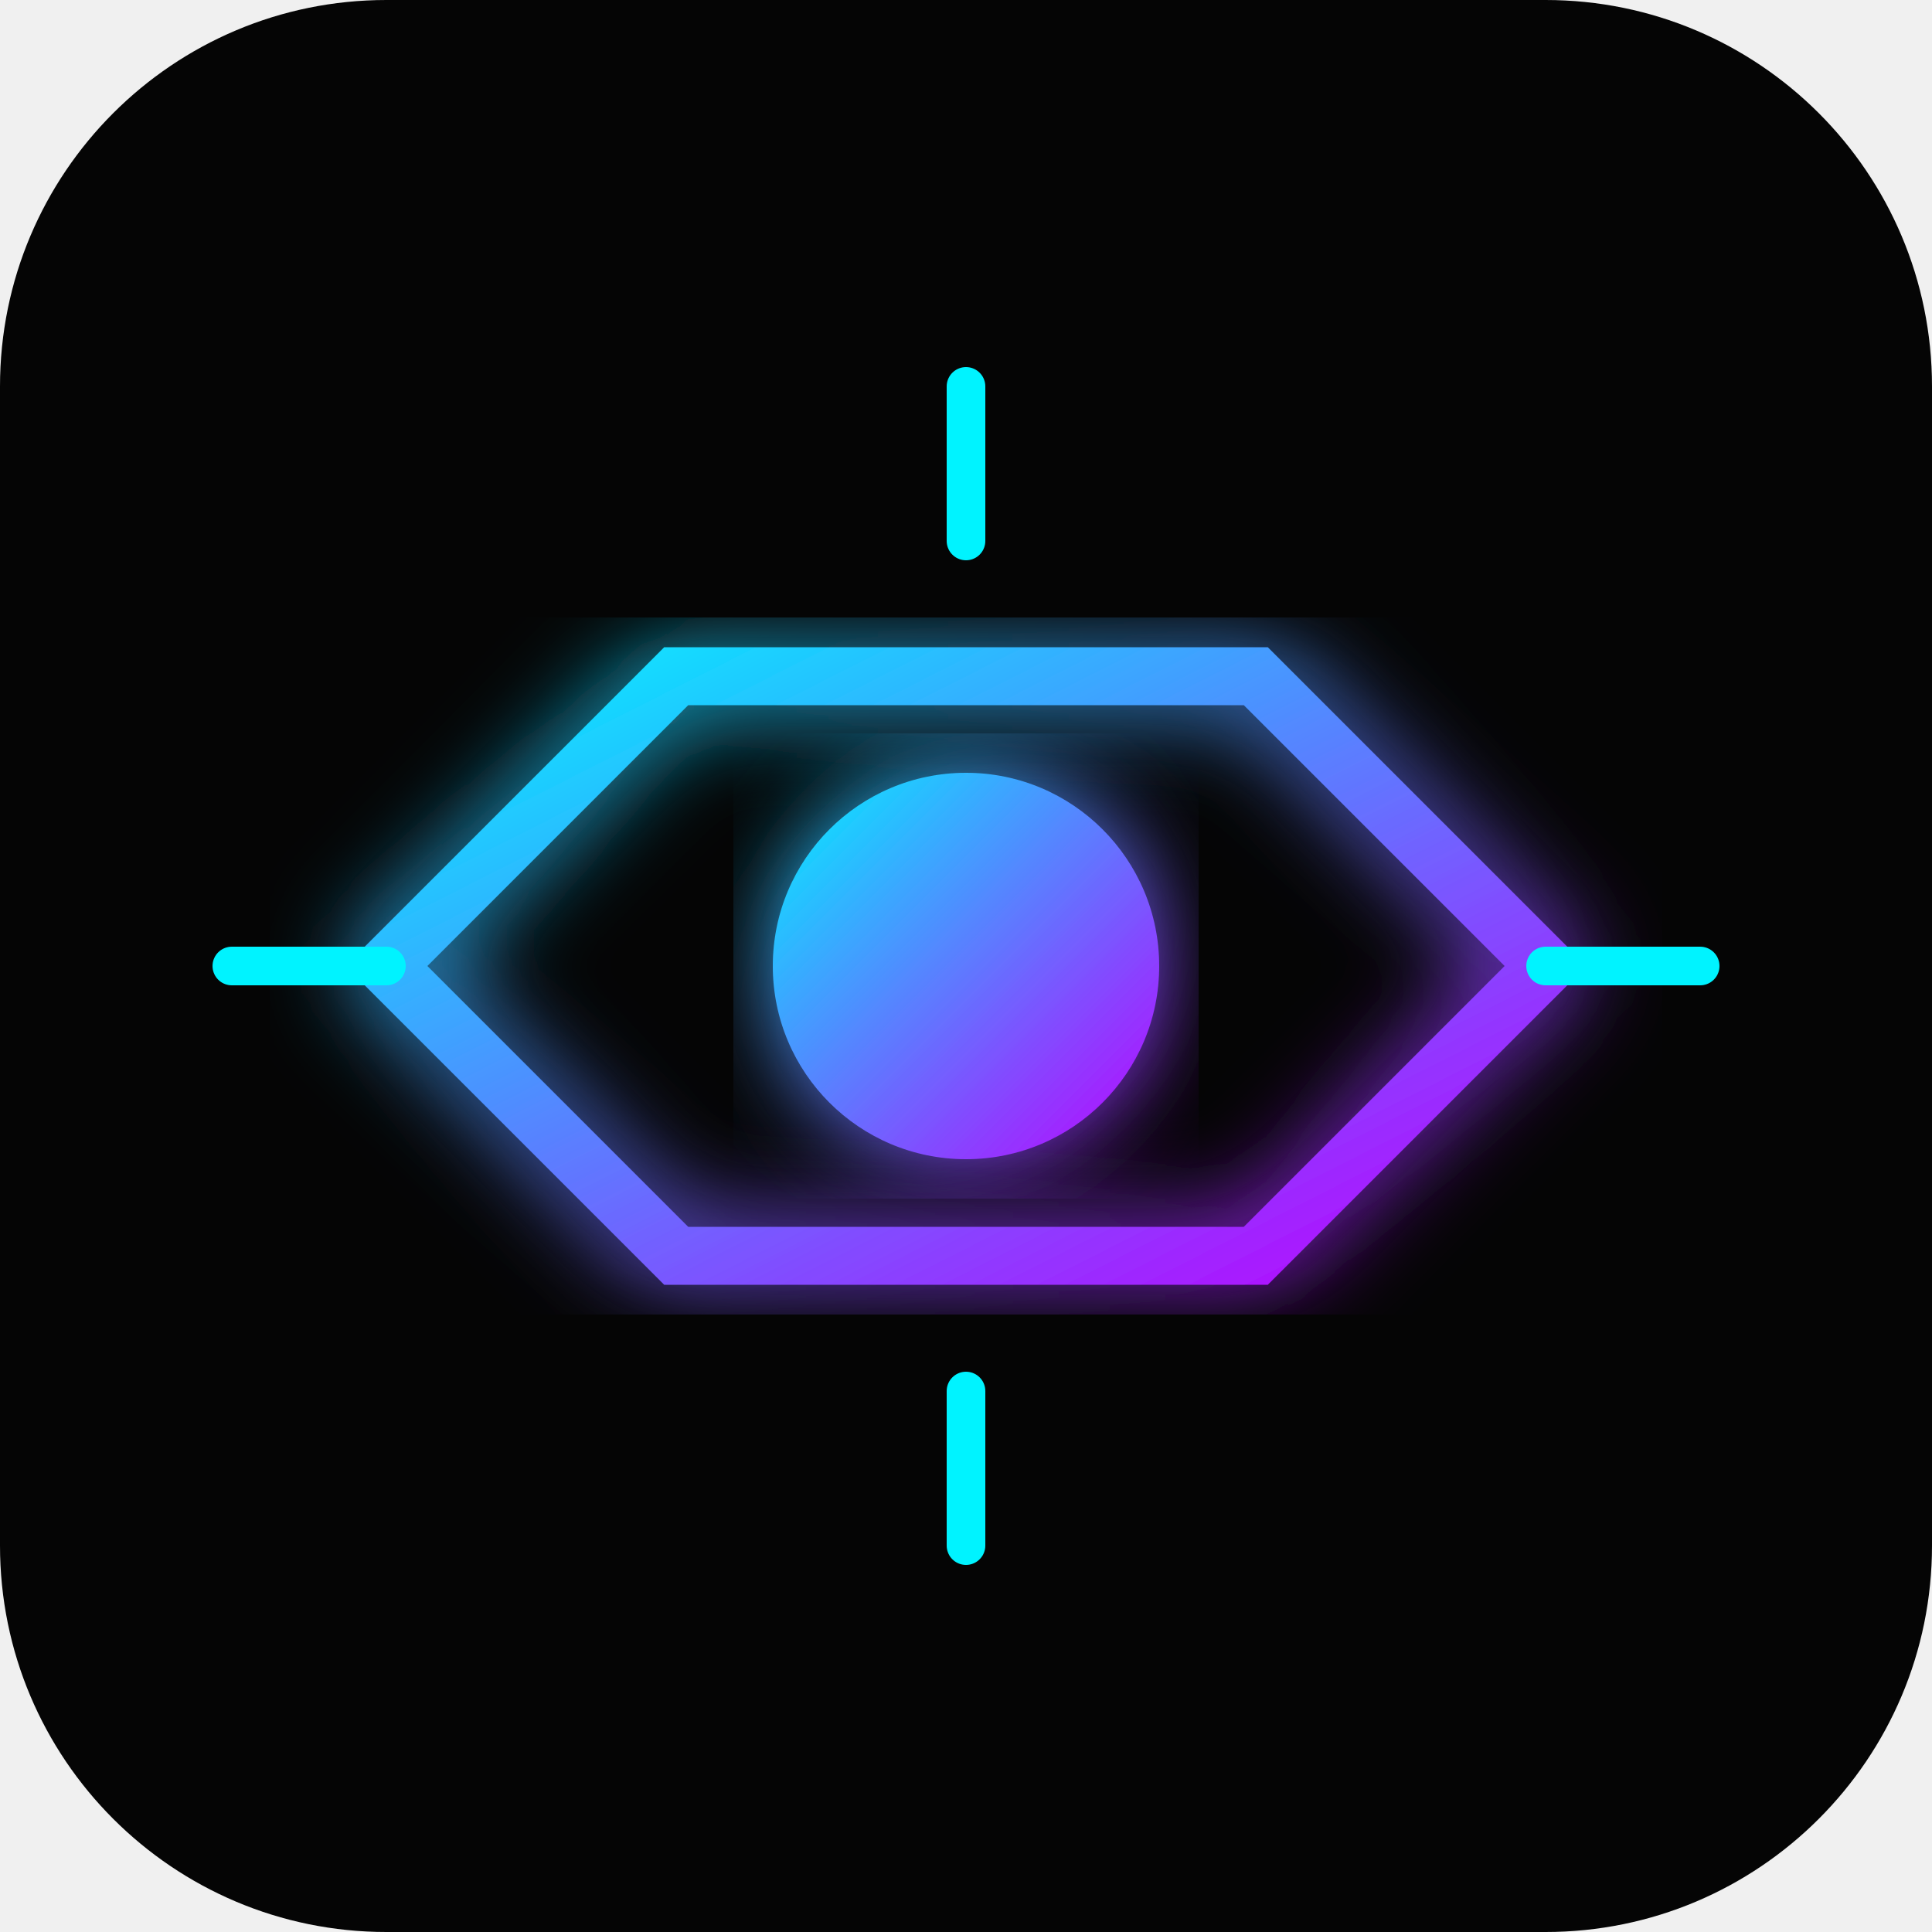
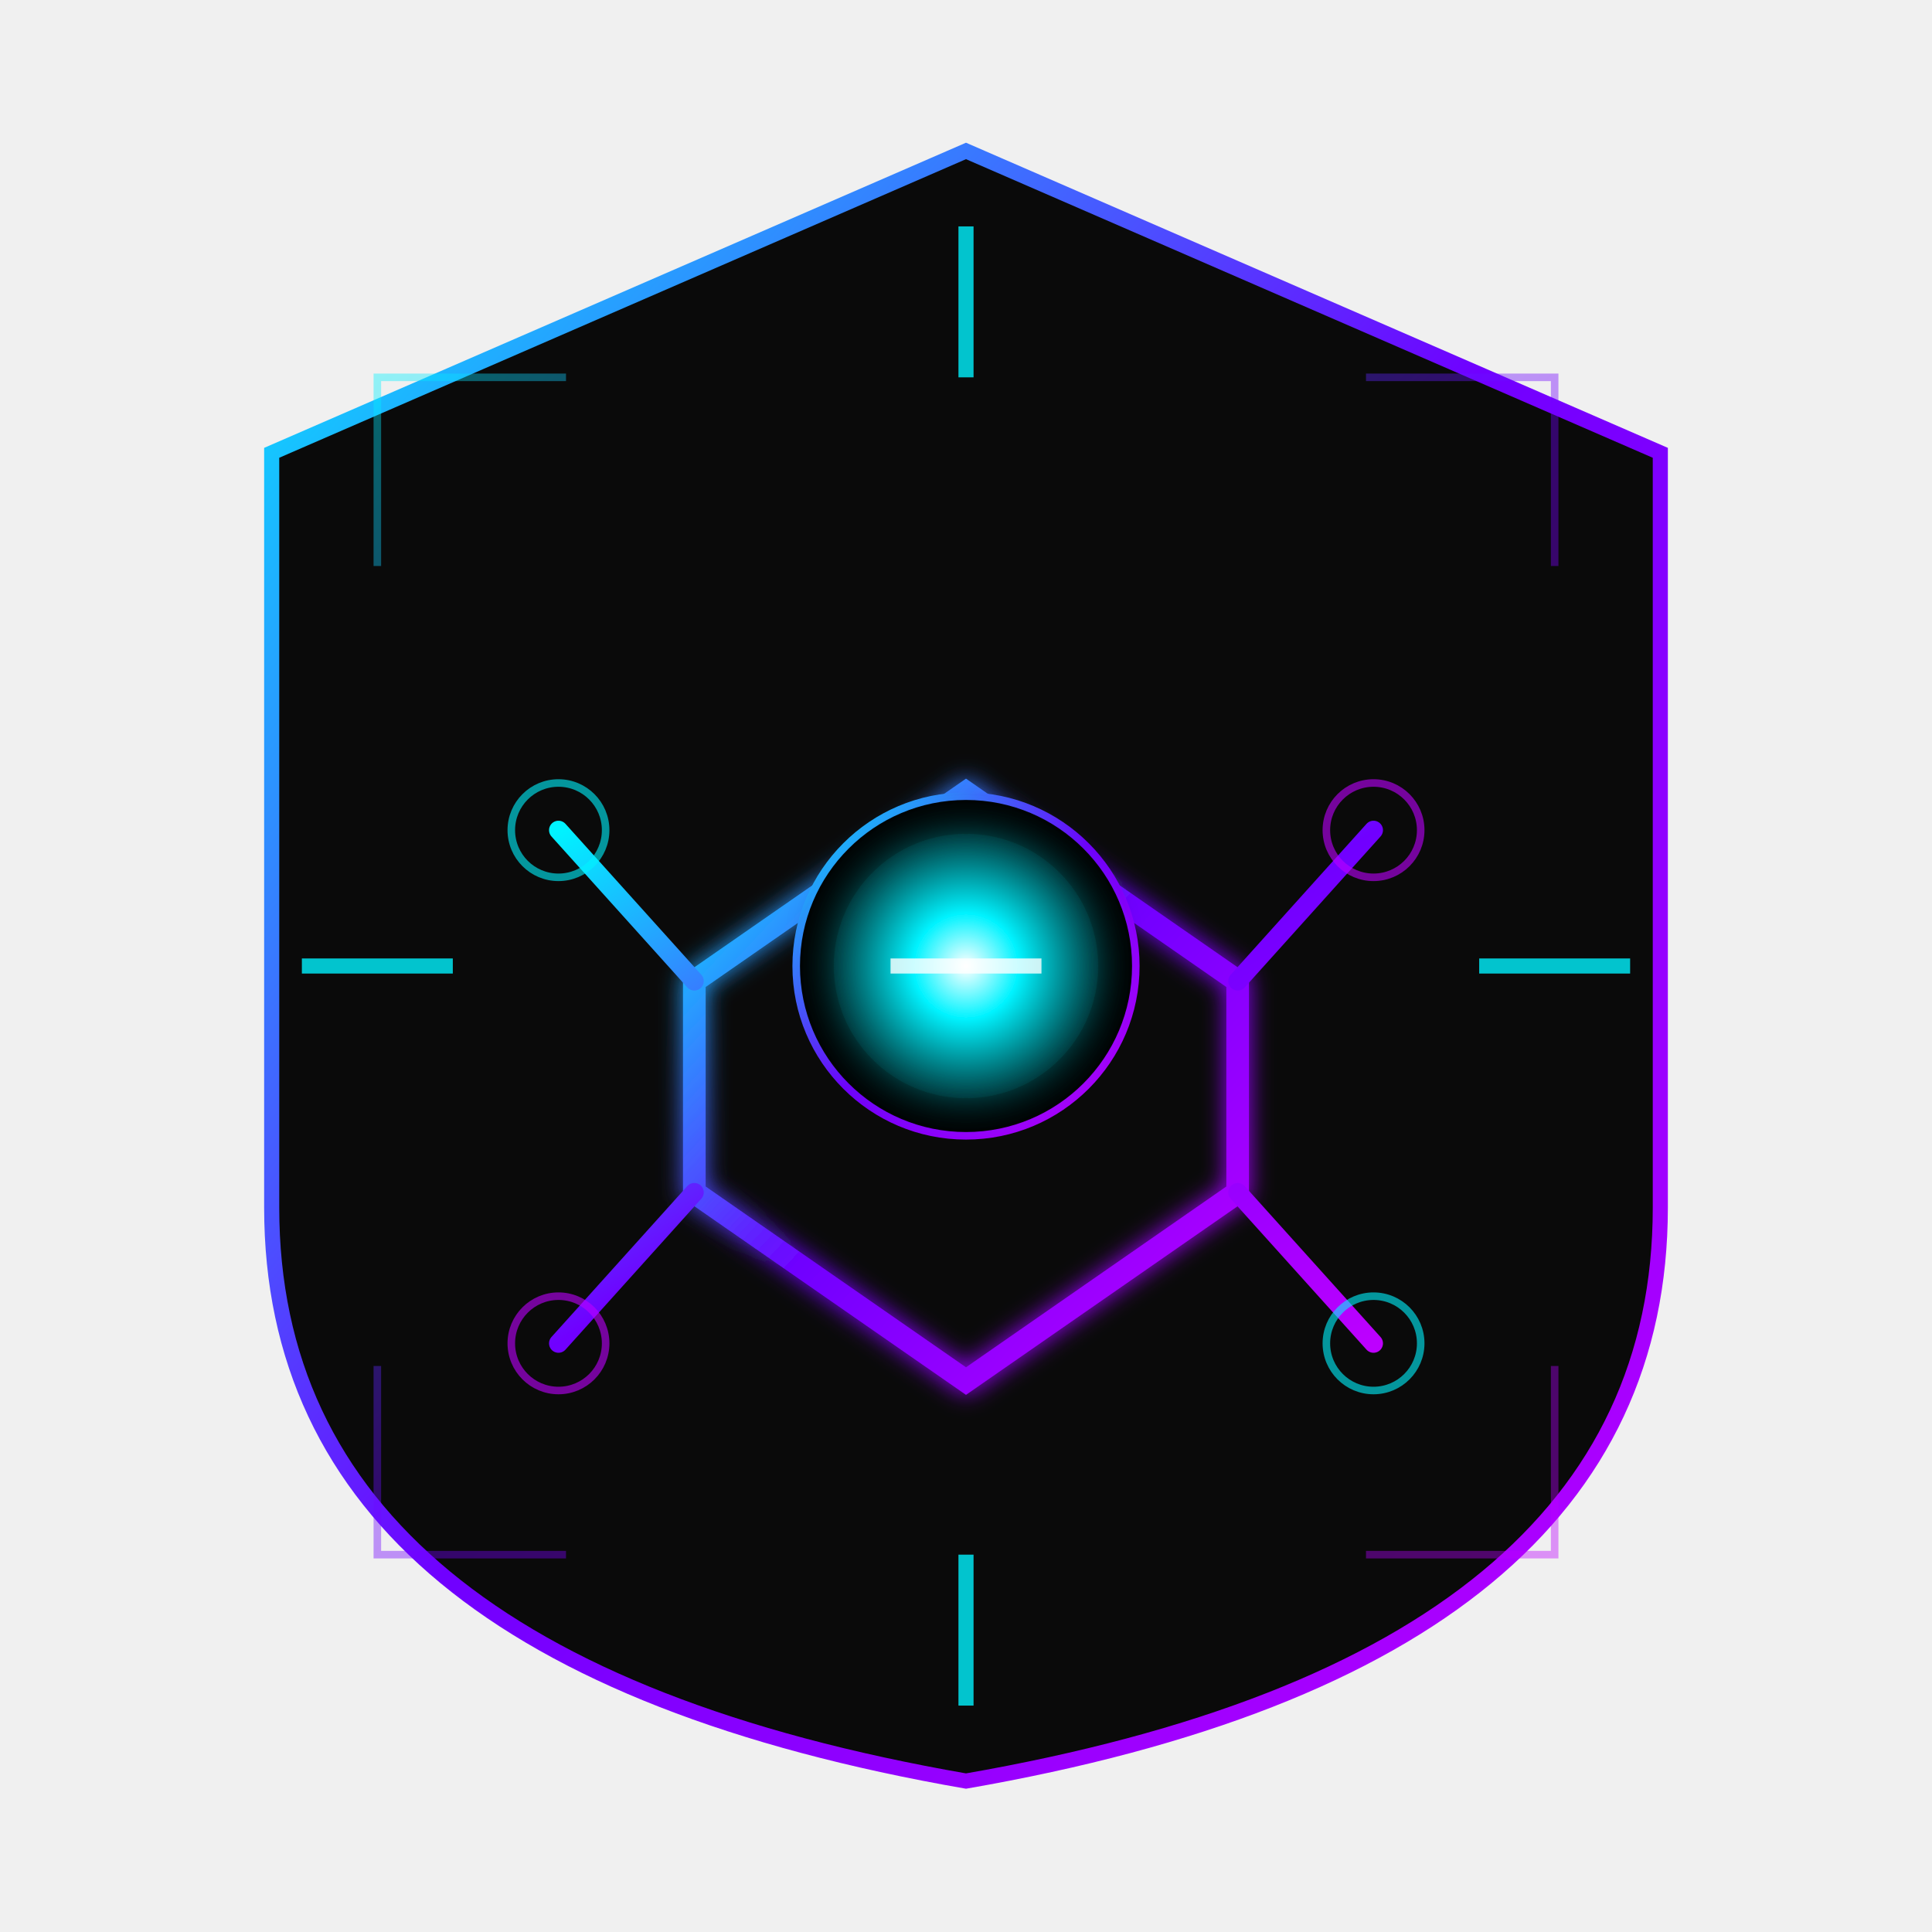
- <svg xmlns="http://www.w3.org/2000/svg" viewBox="0 0 100 100">
+ <svg xmlns="http://www.w3.org/2000/svg" viewBox="0 0 512 512">
  <defs>
-     <linearGradient id="grad" x1="0%" y1="0%" x2="100%" y2="100%">
+     <linearGradient id="mainGrad" x1="0%" y1="0%" x2="100%" y2="100%">
      <stop offset="0%" style="stop-color:#00f3ff;stop-opacity:1" />
+       <stop offset="50%" style="stop-color:#7000ff;stop-opacity:1" />
      <stop offset="100%" style="stop-color:#bd00ff;stop-opacity:1" />
    </linearGradient>
-     <filter id="glow">
-       <feGaussianBlur stdDeviation="2.5" result="coloredBlur" />
-       <feMerge>
-         <feMergeNode in="coloredBlur" />
-         <feMergeNode in="SourceGraphic" />
-       </feMerge>
+     <filter id="cyberGlow" x="-20%" y="-20%" width="140%" height="140%">
+       <feGaussianBlur stdDeviation="6" result="blur" />
+       <feComposite in="SourceGraphic" in2="blur" operator="over" />
    </filter>
+     <radialGradient id="eyeGrad" cx="50%" cy="50%" r="50%">
+       <stop offset="0%" style="stop-color:#ffffff;stop-opacity:1" />
+       <stop offset="40%" style="stop-color:#00f3ff;stop-opacity:1" />
+       <stop offset="100%" style="stop-color:#003c40;stop-opacity:1" />
+     </radialGradient>
  </defs>
-   <rect width="100" height="100" fill="#050505" rx="20" ry="20" />
-   <path d="M20 50 L35 35 L65 35 L80 50 L65 65 L35 65 Z" fill="none" stroke="url(#grad)" stroke-width="3" filter="url(#glow)" />
-   <circle cx="50" cy="50" r="10" fill="url(#grad)" filter="url(#glow)">
-     <animate attributeName="opacity" values="0.8;1;0.8" dur="2s" repeatCount="indefinite" />
+   <path d="M256 40 L440 120 L440 320 Q440 440 256 472 Q72 440 72 320 L72 120 Z" fill="#0A0A0A" stroke="url(#mainGrad)" stroke-width="4" />
+   <g transform="translate(128, 160) scale(0.5)">
+     <path d="M256 100 L400 200 L400 312 L256 412 L112 312 L112 200 Z" fill="none" stroke="url(#mainGrad)" stroke-width="12" filter="url(#cyberGlow)" />
+     <path d="M112 200 L40 120 M400 200 L472 120 M112 312 L40 392 M400 312 L472 392" stroke="url(#mainGrad)" stroke-width="10" stroke-linecap="round" />
+     <circle cx="40" cy="120" r="25" fill="none" stroke="#00f3ff" stroke-width="4" opacity="0.6">
+       <animate attributeName="r" values="22;28;22" dur="1s" repeatCount="indefinite" />
+     </circle>
+     <circle cx="472" cy="120" r="25" fill="none" stroke="#bd00ff" stroke-width="4" opacity="0.6">
+       <animate attributeName="r" values="22;28;22" dur="1.2s" repeatCount="indefinite" />
+     </circle>
+     <circle cx="40" cy="392" r="25" fill="none" stroke="#bd00ff" stroke-width="4" opacity="0.6">
+       <animate attributeName="r" values="22;28;22" dur="1.1s" repeatCount="indefinite" />
+     </circle>
+     <circle cx="472" cy="392" r="25" fill="none" stroke="#00f3ff" stroke-width="4" opacity="0.6">
+       <animate attributeName="r" values="22;28;22" dur="1.3s" repeatCount="indefinite" />
+     </circle>
+   </g>
+   <circle cx="256" cy="256" r="45" fill="#000" stroke="url(#mainGrad)" stroke-width="2" />
+   <circle cx="256" cy="256" r="35" fill="url(#eyeGrad)" filter="url(#cyberGlow)">
+     <animate attributeName="opacity" values="0.7;1;0.7" dur="3s" repeatCount="indefinite" />
  </circle>
-   <path d="M50 20 L50 28 M50 72 L50 80 M20 50 L12 50 M88 50 L80 50" stroke="#00f3ff" stroke-width="2" stroke-linecap="round" />
+   <rect x="236" y="254" width="40" height="4" fill="#fff" opacity="0.8">
+     <animate attributeName="y" values="230;280;230" dur="4s" repeatCount="indefinite" />
+   </rect>
+   <path d="M256 60 L256 100 M256 412 L256 452 M80 256 L120 256 M392 256 L432 256" stroke="#00f3ff" stroke-width="4" stroke-linecap="butt" opacity="0.8" />
+   <path d="M100 150 L100 100 L150 100 M362 100 L412 100 L412 150 M412 362 L412 412 L362 412 M150 412 L100 412 L100 362" fill="none" stroke="url(#mainGrad)" stroke-width="2" opacity="0.4" />
</svg>
